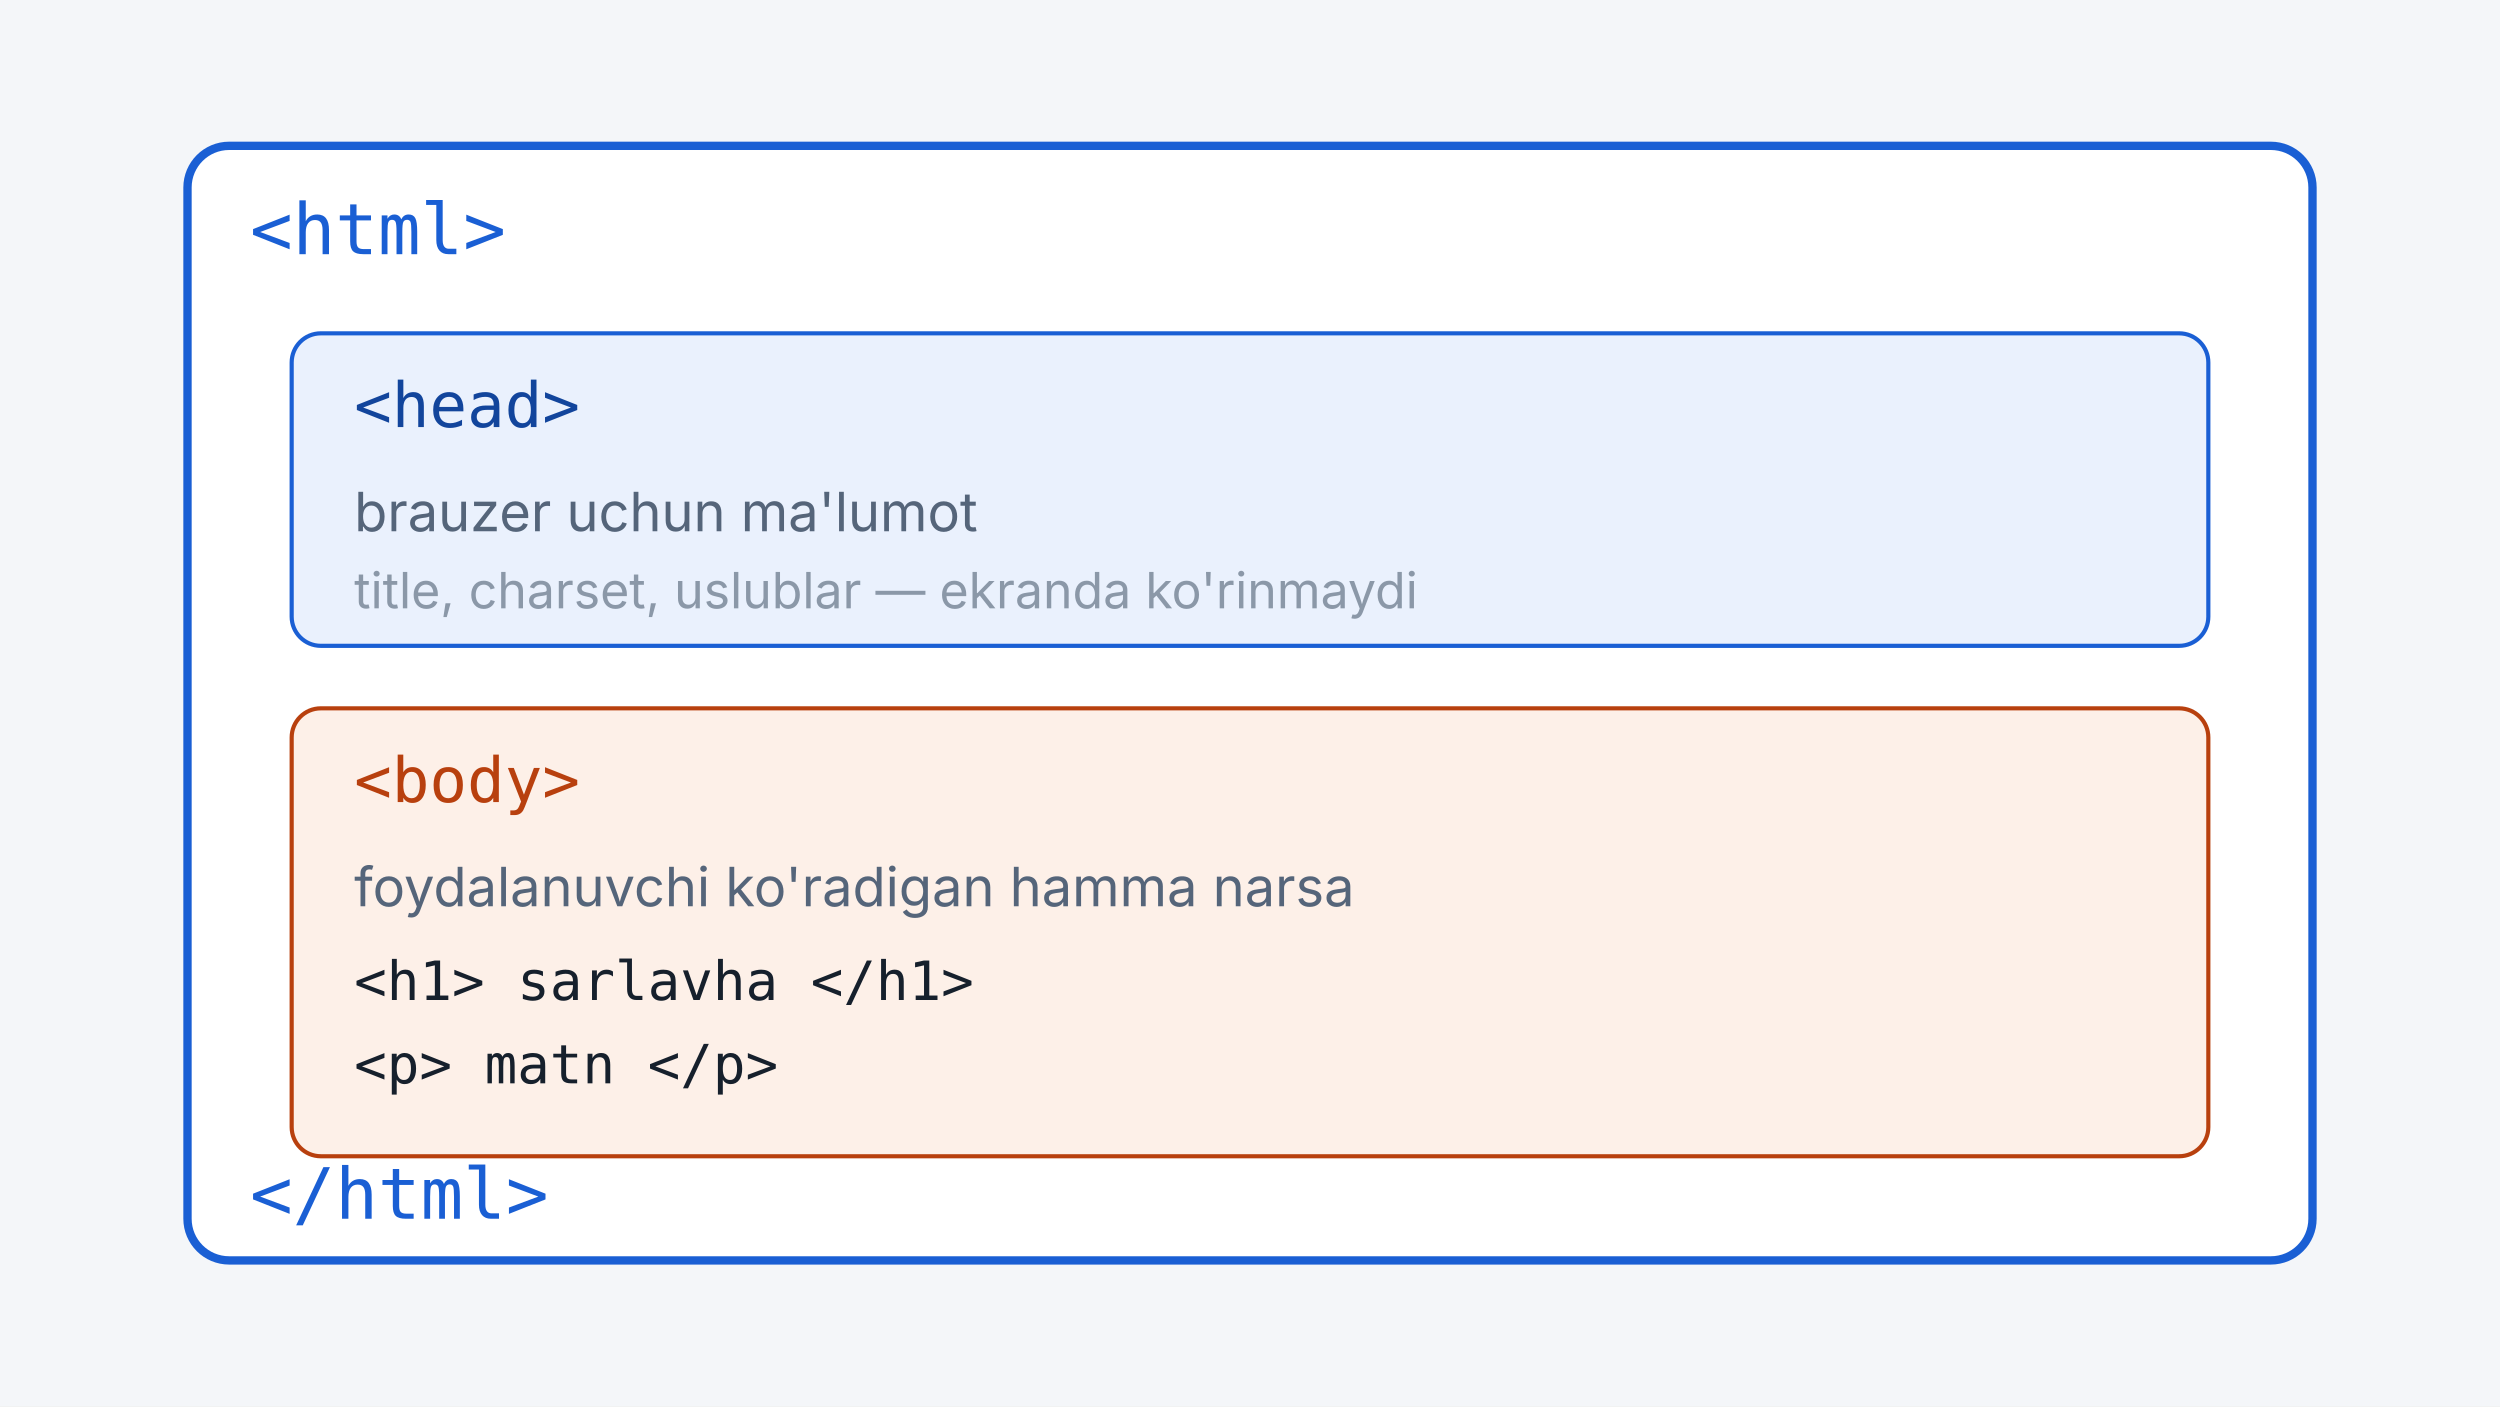
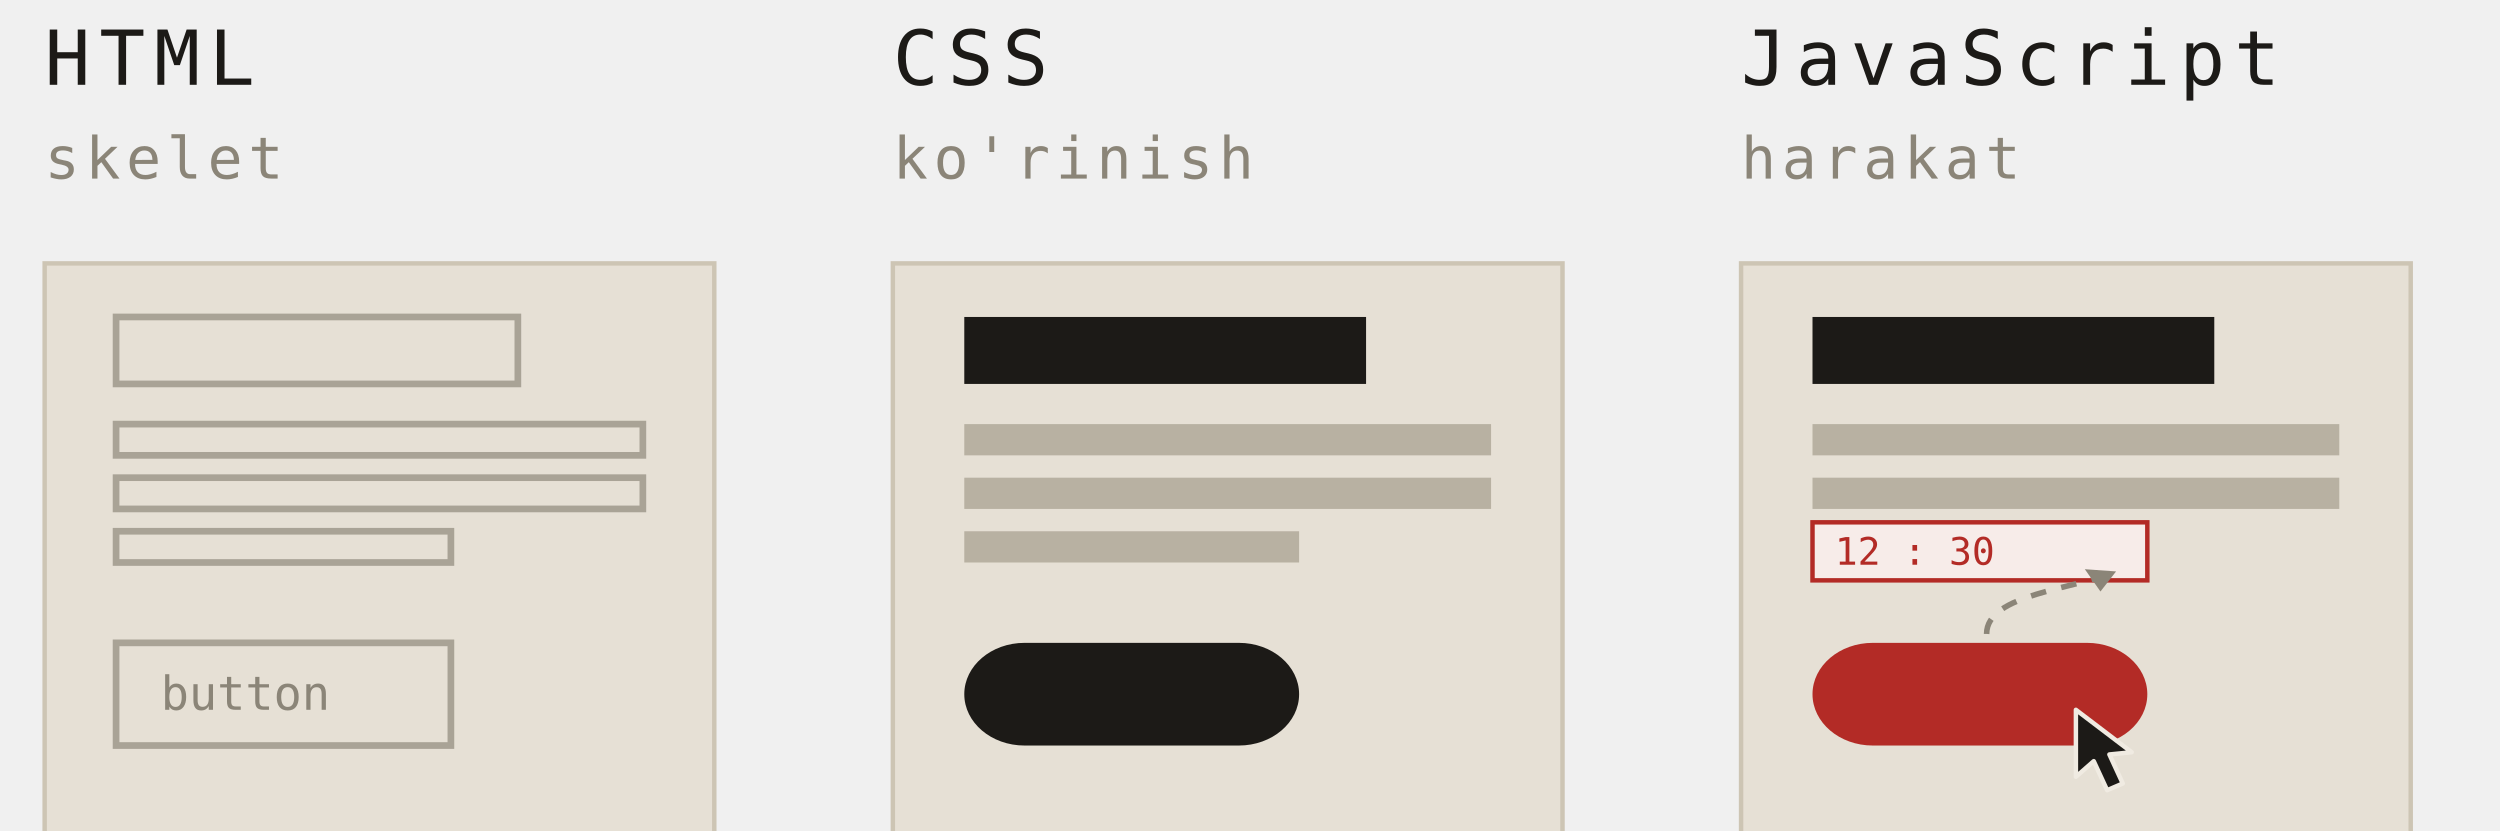
- <svg xmlns="http://www.w3.org/2000/svg" viewBox="0 0 1200 675" width="1200" height="675" role="img" aria-label="HTML hujjat tuzilishi sxemasi">
-   <rect width="1200" height="675" fill="#f4f6f9" />
-   <rect x="90" y="70" width="1020" height="535" rx="20" fill="#ffffff" stroke="#1a5fd4" stroke-width="4" />
-   <text x="120" y="122" font-family="Consolas, monospace" font-size="34" fill="#1a5fd4">&lt;html&gt;</text>
-   <rect x="140" y="160" width="920" height="150" rx="14" fill="#eaf1fd" stroke="#1a5fd4" stroke-width="2" />
-   <text x="170" y="205" font-family="Consolas, monospace" font-size="30" fill="#12459c">&lt;head&gt;</text>
-   <text x="170" y="255" font-family="-apple-system, Segoe UI, sans-serif" font-size="26" fill="#55657a">brauzer uchun ma'lumot</text>
-   <text x="170" y="292" font-family="-apple-system, Segoe UI, sans-serif" font-size="24" fill="#8b98a8">title, charset, uslublar — ekranda ko'rinmaydi</text>
-   <rect x="140" y="340" width="920" height="215" rx="14" fill="#fdf0e8" stroke="#b8400e" stroke-width="2" />
-   <text x="170" y="385" font-family="Consolas, monospace" font-size="30" fill="#b8400e">&lt;body&gt;</text>
-   <text x="170" y="435" font-family="-apple-system, Segoe UI, sans-serif" font-size="26" fill="#55657a">foydalanuvchi ko'radigan hamma narsa</text>
-   <text x="170" y="480" font-family="Consolas, monospace" font-size="26" fill="#16202c">&lt;h1&gt; sarlavha &lt;/h1&gt;</text>
-   <text x="170" y="520" font-family="Consolas, monospace" font-size="26" fill="#16202c">&lt;p&gt; matn &lt;/p&gt;</text>
-   <text x="120" y="585" font-family="Consolas, monospace" font-size="34" fill="#1a5fd4">&lt;/html&gt;</text>
+ <svg xmlns="http://www.w3.org/2000/svg" viewBox="50 58 1120 372" width="1120" height="372" role="img" aria-label="HTML skelet, CSS ko'rinish, JavaScript harakat">
+   <style>
+     .nom    { font: 500 34px 'IBM Plex Mono', Consolas, monospace; fill: #1c1a17; letter-spacing: .12em; }
+     .izoh   { font: 400 26px 'IBM Plex Mono', Consolas, monospace; fill: #8b8578; letter-spacing: .1em; }
+     .plita  { fill: #e6e0d5; stroke: #cdc5b4; stroke-width: 2; }
+     .skelet { fill: none; stroke: #a9a396; stroke-width: 3; }
+     .toldi  { fill: #1c1a17; }
+     .ochroq { fill: #b8b1a2; }
+   </style>
+   <g transform="translate(70 96)">
+     <text class="nom" x="0" y="0">HTML</text>
+     <text class="izoh" x="0" y="42">skelet</text>
+     <rect class="plita" x="0" y="80" width="300" height="260" />
+     <rect class="skelet" x="32" y="104" width="180" height="30" />
+     <rect class="skelet" x="32" y="152" width="236" height="14" />
+     <rect class="skelet" x="32" y="176" width="236" height="14" />
+     <rect class="skelet" x="32" y="200" width="150" height="14" />
+     <rect class="skelet" x="32" y="250" width="150" height="46" />
+     <text x="52" y="280" font-family="'IBM Plex Mono', Consolas, monospace" font-size="21" fill="#8b8578">button</text>
+   </g>
+   <g transform="translate(450 96)">
+     <text class="nom" x="0" y="0">CSS</text>
+     <text class="izoh" x="0" y="42">ko'rinish</text>
+     <rect class="plita" x="0" y="80" width="300" height="260" />
+     <rect class="toldi" x="32" y="104" width="180" height="30" />
+     <rect class="ochroq" x="32" y="152" width="236" height="14" />
+     <rect class="ochroq" x="32" y="176" width="236" height="14" />
+     <rect class="ochroq" x="32" y="200" width="150" height="14" />
+     <rect class="toldi" x="32" y="250" width="150" height="46" rx="27" />
+   </g>
+   <g transform="translate(830 96)">
+     <text class="nom" x="0" y="0">JavaScript</text>
+     <text class="izoh" x="0" y="42">harakat</text>
+     <rect class="plita" x="0" y="80" width="300" height="260" />
+     <rect class="toldi" x="32" y="104" width="180" height="30" />
+     <rect class="ochroq" x="32" y="152" width="236" height="14" />
+     <rect class="ochroq" x="32" y="176" width="236" height="14" />
+     <rect x="32" y="196" width="150" height="26" fill="#f7ece9" stroke="#b32b26" stroke-width="2" />
+     <text x="42" y="215" font-family="'IBM Plex Mono', Consolas, monospace" font-size="17" fill="#b32b26">12 : 30</text>
+     <rect x="32" y="250" width="150" height="46" rx="27" fill="#b32b26" />
+     <g transform="translate(150 280)">
+       <path d="M0 0 L0 30 L8 23 L14 36 L21 33 L15 20 L25 19 Z" fill="#1c1a17" stroke="#f0ebe2" stroke-width="2" stroke-linejoin="round" />
+     </g>
+     <path d="M110 246 C110 228 150 226 168 218" fill="none" stroke="#8b8578" stroke-width="2.5" stroke-dasharray="7 7" />
+     <path d="M168 218 l-14 -1 l7 10 z" fill="#8b8578" />
+   </g>
</svg>
